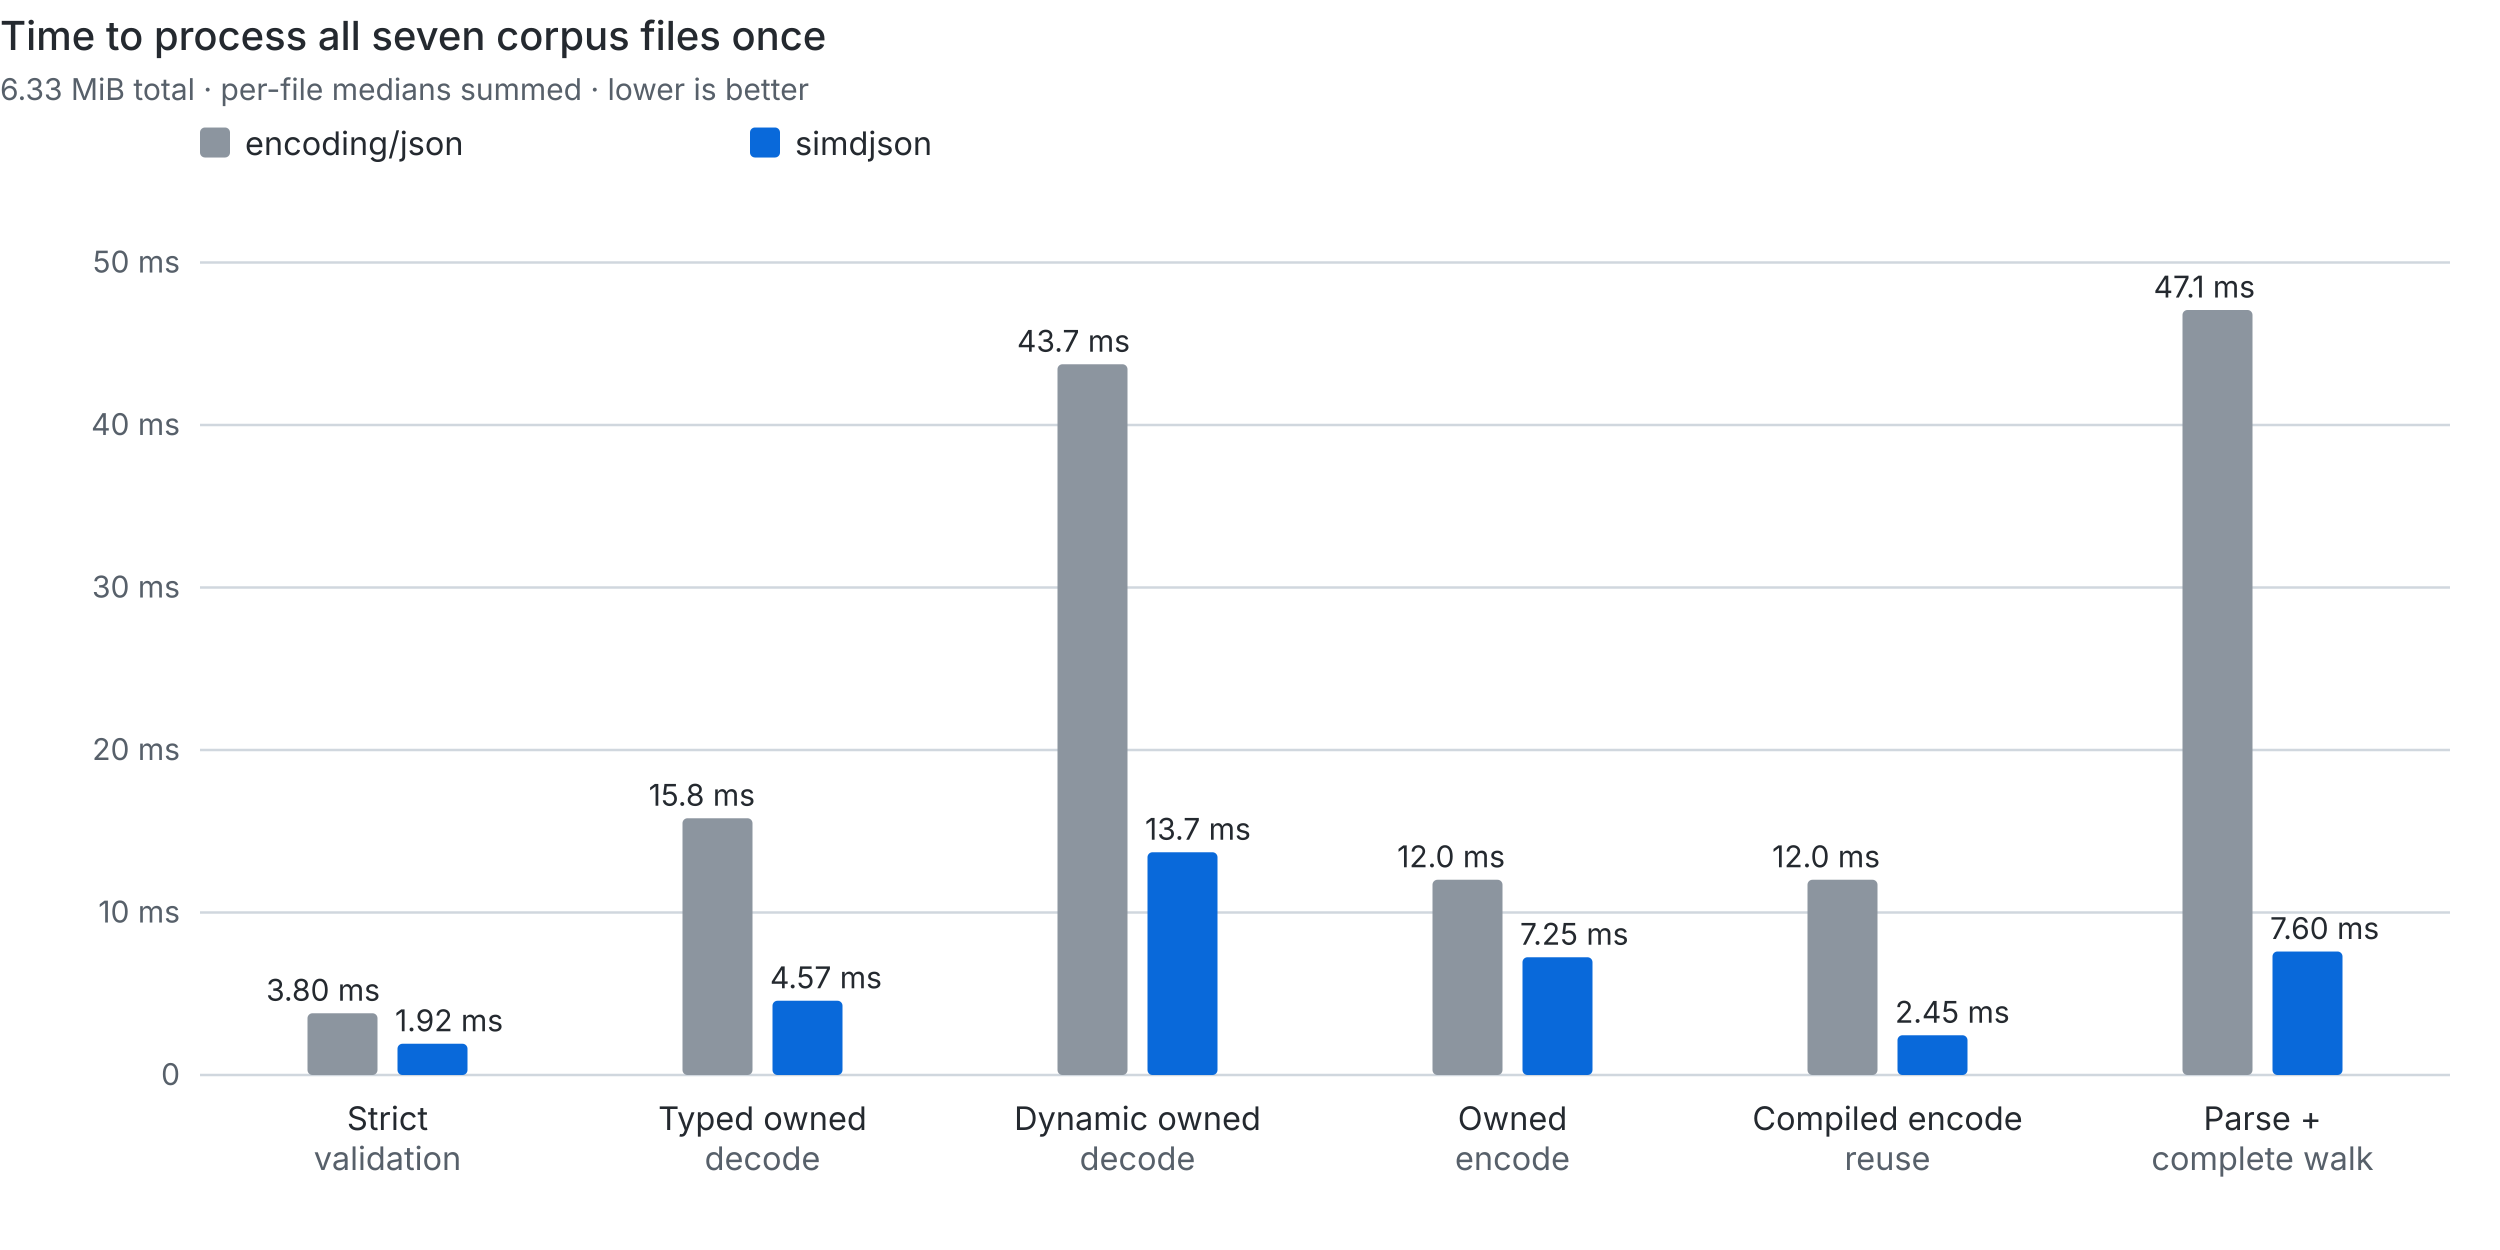
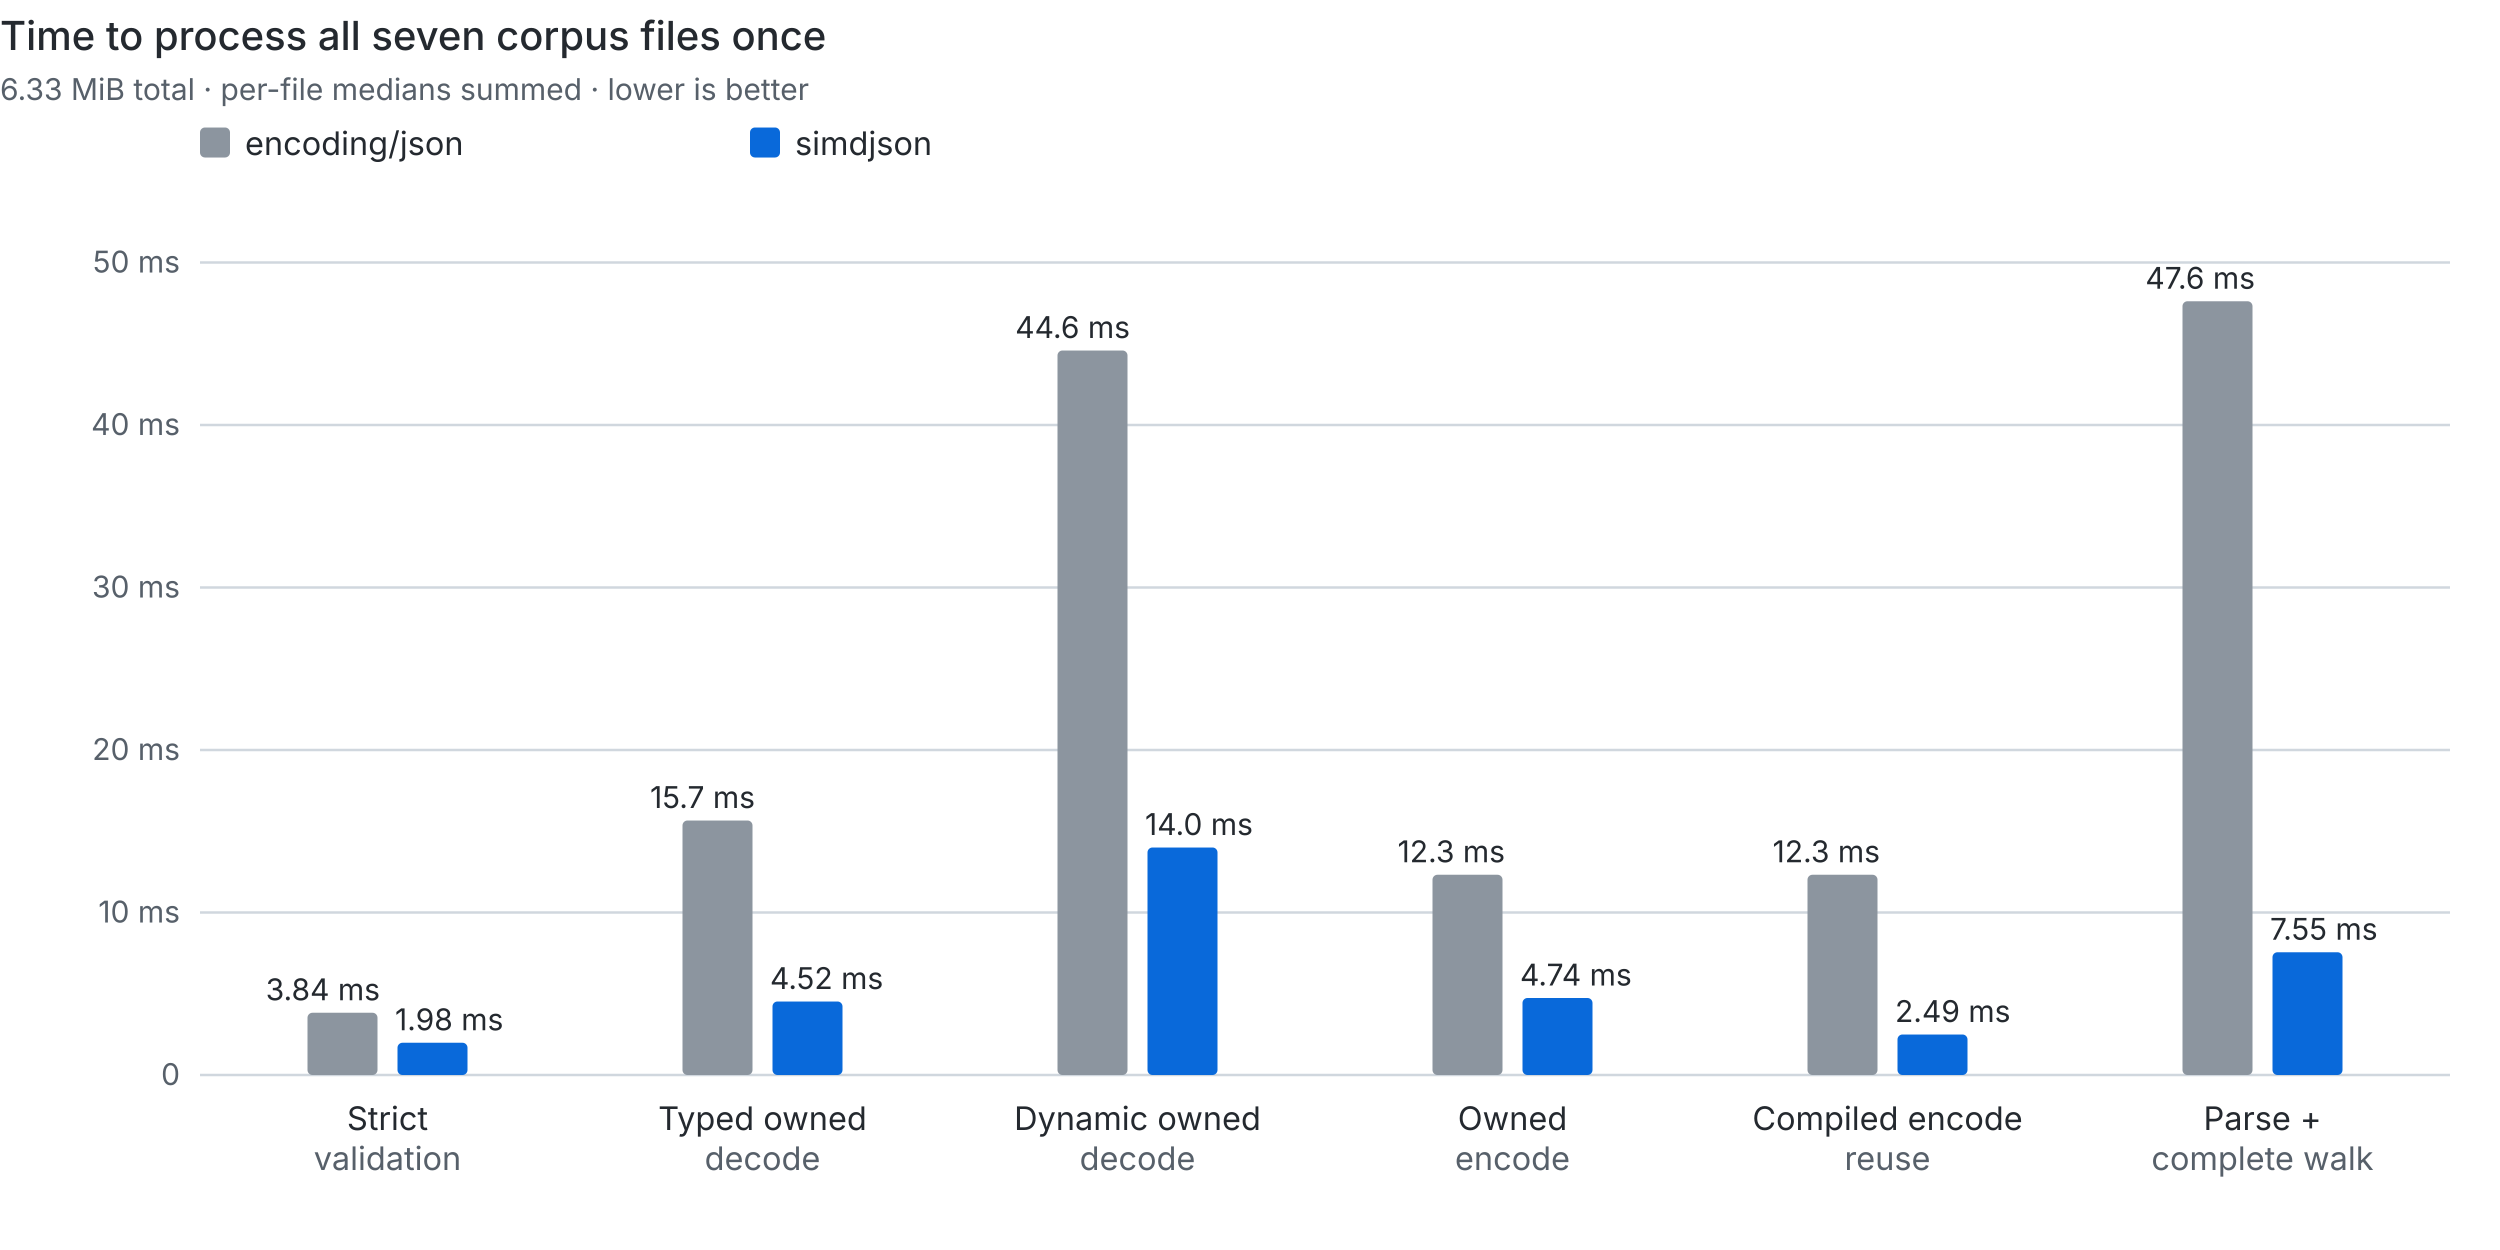
<svg xmlns="http://www.w3.org/2000/svg" width="1000" height="500" viewBox="0 0 1000 500" role="img" aria-labelledby="title desc">
  <style>
svg { color-scheme: light dark; }
text { fill:#24292f; font:13px -apple-system,BlinkMacSystemFont,"Segoe UI",sans-serif; }
.heading { font-size:16px; font-weight:500; } .note { font-size:12px; }
.muted { fill:#57606a; } .grid { stroke:#d0d7de; stroke-width:1; }
.baseline { stroke:#8c959f; stroke-width:2; }
.base { fill:#8c959f; } .s1 { fill:#0969da; } .s2 { fill:#8250df; } .s3 { fill:#1a7f37; }
.h1 { fill:#ddf4ff; } .h2 { fill:#b6e3ff; } .h3 { fill:#80ccff; } .h4 { fill:#54aeff; }
@media (prefers-color-scheme: dark) {
text { fill:#f0f6fc; } .muted { fill:#8c959f; } .grid { stroke:#30363d; } .baseline { stroke:#6e7681; }
.base { fill:#8c959f; } .s1 { fill:#58a6ff; } .s2 { fill:#bc8cff; } .s3 { fill:#3fb950; }
.h1 { fill:#102c44; } .h2 { fill:#123c5a; } .h3 { fill:#15557a; } .h4 { fill:#1f6feb; }
}
</style>
  <text class="heading" x="0" y="20">Time to process all seven corpus files once</text>
  <text class="muted note" x="0" y="40">6.33 MiB total · per-file medians summed · lower is better</text>
  <rect class="base" x="80" y="51" width="12" height="12" rx="2" />
  <text x="98" y="62">encoding/json</text>
  <rect class="s1" x="300" y="51" width="12" height="12" rx="2" />
  <text x="318" y="62">simdjson</text>
  <line class="grid" x1="80" y1="430.0" x2="980" y2="430.0" />
  <text class="muted note" x="72" y="434.0" text-anchor="end">0</text>
  <line class="grid" x1="80" y1="365.0" x2="980" y2="365.0" />
  <text class="muted note" x="72" y="369.0" text-anchor="end">10 ms</text>
  <line class="grid" x1="80" y1="300.0" x2="980" y2="300.0" />
  <text class="muted note" x="72" y="304.0" text-anchor="end">20 ms</text>
  <line class="grid" x1="80" y1="235.0" x2="980" y2="235.0" />
  <text class="muted note" x="72" y="239.0" text-anchor="end">30 ms</text>
  <line class="grid" x1="80" y1="170.0" x2="980" y2="170.0" />
  <text class="muted note" x="72" y="174.0" text-anchor="end">40 ms</text>
  <line class="grid" x1="80" y1="105.0" x2="980" y2="105.0" />
  <text class="muted note" x="72" y="109.0" text-anchor="end">50 ms</text>
-   <rect class="base" x="123.0" y="405.3" width="28" height="24.7" rx="2" />
-   <text class="note" x="152.0" y="400.3" text-anchor="end">3.80 ms</text>
-   <rect class="s1" x="159.0" y="417.5" width="28" height="12.5" rx="2" />
-   <text class="note" x="158.0" y="412.5" text-anchor="start">1.92 ms</text>
+   <rect class="base" x="123.0" y="405.1" width="28" height="24.9" rx="2" />
+   <text class="note" x="152.0" y="400.1" text-anchor="end">3.84 ms</text>
+   <rect class="s1" x="159.0" y="417.1" width="28" height="12.9" rx="2" />
+   <text class="note" x="158.0" y="412.1" text-anchor="start">1.98 ms</text>
  <text x="155.0" y="452" text-anchor="middle">Strict</text>
  <text class="muted" x="155.0" y="468" text-anchor="middle">validation</text>
-   <rect class="base" x="273.0" y="327.3" width="28" height="102.7" rx="2" />
-   <text class="note" x="302.0" y="322.3" text-anchor="end">15.8 ms</text>
-   <rect class="s1" x="309.0" y="400.3" width="28" height="29.7" rx="2" />
-   <text class="note" x="308.0" y="395.3" text-anchor="start">4.57 ms</text>
+   <rect class="base" x="273.0" y="328.2" width="28" height="101.8" rx="2" />
+   <text class="note" x="302.0" y="323.2" text-anchor="end">15.7 ms</text>
+   <rect class="s1" x="309.0" y="400.6" width="28" height="29.4" rx="2" />
+   <text class="note" x="308.0" y="395.6" text-anchor="start">4.52 ms</text>
  <text x="305.0" y="452" text-anchor="middle">Typed owned</text>
  <text class="muted" x="305.0" y="468" text-anchor="middle">decode</text>
-   <rect class="base" x="423.0" y="145.7" width="28" height="284.3" rx="2" />
-   <text class="note" x="452.0" y="140.7" text-anchor="end">43.7 ms</text>
-   <rect class="s1" x="459.0" y="340.9" width="28" height="89.1" rx="2" />
-   <text class="note" x="458.0" y="335.9" text-anchor="start">13.7 ms</text>
+   <rect class="base" x="423.0" y="140.2" width="28" height="289.8" rx="2" />
+   <text class="note" x="452.0" y="135.2" text-anchor="end">44.6 ms</text>
+   <rect class="s1" x="459.0" y="339.0" width="28" height="91.0" rx="2" />
+   <text class="note" x="458.0" y="334.0" text-anchor="start">14.0 ms</text>
  <text x="455.0" y="452" text-anchor="middle">Dynamic owned</text>
  <text class="muted" x="455.0" y="468" text-anchor="middle">decode</text>
-   <rect class="base" x="573.0" y="351.9" width="28" height="78.1" rx="2" />
-   <text class="note" x="602.0" y="346.9" text-anchor="end">12.0 ms</text>
-   <rect class="s1" x="609.0" y="382.9" width="28" height="47.1" rx="2" />
-   <text class="note" x="608.0" y="377.9" text-anchor="start">7.25 ms</text>
+   <rect class="base" x="573.0" y="349.9" width="28" height="80.1" rx="2" />
+   <text class="note" x="602.0" y="344.9" text-anchor="end">12.3 ms</text>
+   <rect class="s1" x="609.0" y="399.2" width="28" height="30.8" rx="2" />
+   <text class="note" x="608.0" y="394.2" text-anchor="start">4.74 ms</text>
  <text x="605.0" y="452" text-anchor="middle">Owned</text>
  <text class="muted" x="605.0" y="468" text-anchor="middle">encode</text>
-   <rect class="base" x="723.0" y="351.9" width="28" height="78.1" rx="2" />
-   <text class="note" x="752.0" y="346.9" text-anchor="end">12.0 ms</text>
-   <rect class="s1" x="759.0" y="414.1" width="28" height="15.9" rx="2" />
-   <text class="note" x="758.0" y="409.1" text-anchor="start">2.45 ms</text>
+   <rect class="base" x="723.0" y="349.9" width="28" height="80.1" rx="2" />
+   <text class="note" x="752.0" y="344.9" text-anchor="end">12.3 ms</text>
+   <rect class="s1" x="759.0" y="413.8" width="28" height="16.2" rx="2" />
+   <text class="note" x="758.0" y="408.8" text-anchor="start">2.49 ms</text>
  <text x="755.0" y="452" text-anchor="middle">Compiled encode</text>
  <text class="muted" x="755.0" y="468" text-anchor="middle">reuse</text>
-   <rect class="base" x="873.0" y="124.0" width="28" height="306.0" rx="2" />
-   <text class="note" x="902.0" y="119.0" text-anchor="end">47.1 ms</text>
-   <rect class="s1" x="909.0" y="380.6" width="28" height="49.4" rx="2" />
-   <text class="note" x="908.0" y="375.6" text-anchor="start">7.60 ms</text>
+   <rect class="base" x="873.0" y="120.5" width="28" height="309.5" rx="2" />
+   <text class="note" x="902.0" y="115.5" text-anchor="end">47.6 ms</text>
+   <rect class="s1" x="909.0" y="380.9" width="28" height="49.1" rx="2" />
+   <text class="note" x="908.0" y="375.9" text-anchor="start">7.55 ms</text>
  <text x="905.0" y="452" text-anchor="middle">Parse +</text>
  <text class="muted" x="905.0" y="468" text-anchor="middle">complete walk</text>
</svg>
